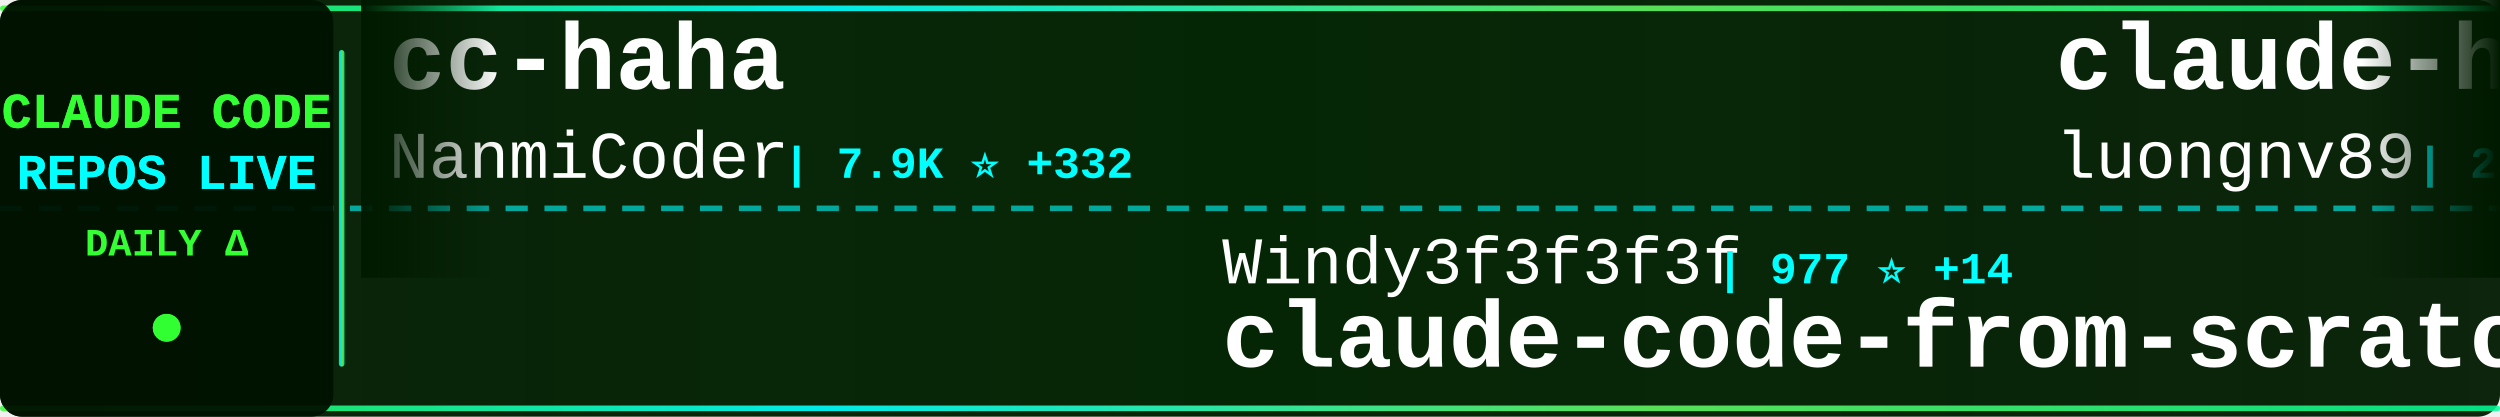
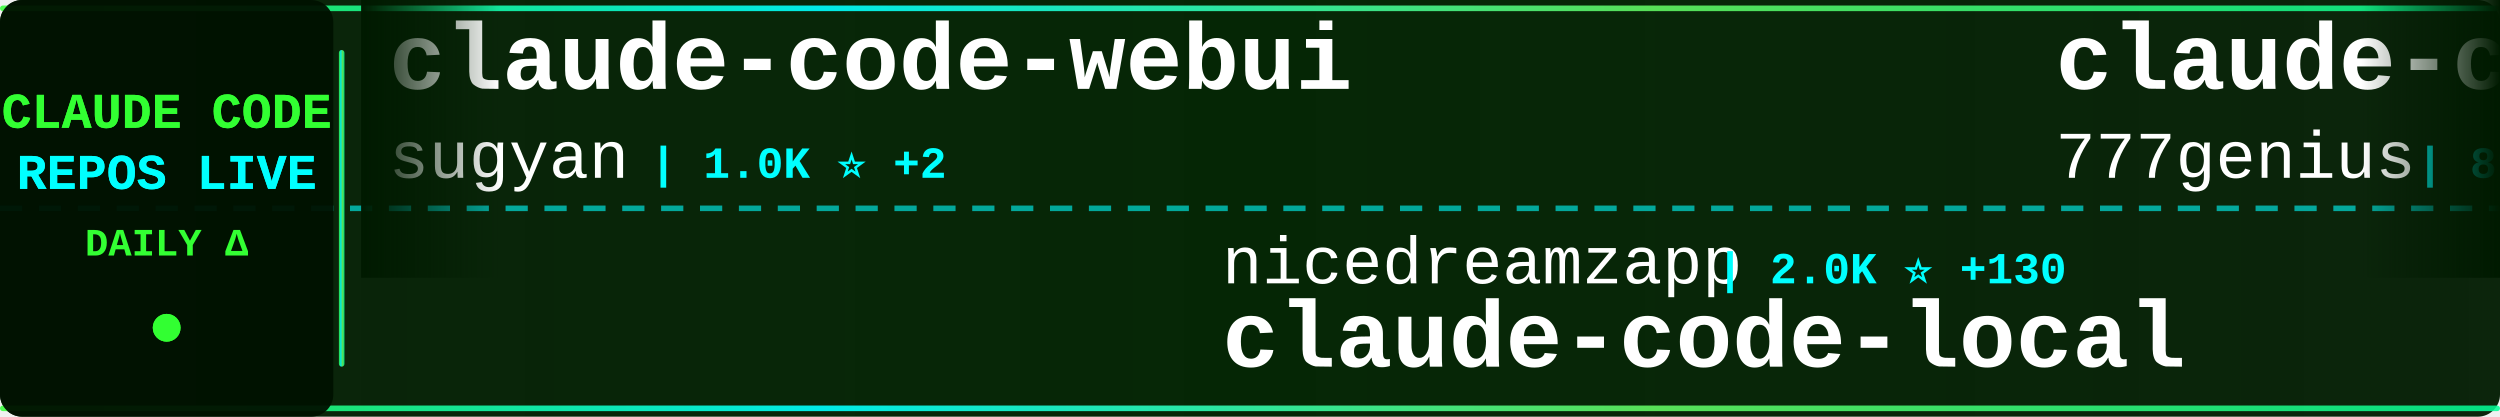
<svg xmlns="http://www.w3.org/2000/svg" width="900" height="150">
  <defs>
    <linearGradient id="tickerBg" x1="0%" y1="0%" x2="100%" y2="0%">
      <stop offset="0%" style="stop-color:#001a00;stop-opacity:0.95" />
      <stop offset="50%" style="stop-color:#002200;stop-opacity:0.98" />
      <stop offset="100%" style="stop-color:#001a00;stop-opacity:0.95" />
    </linearGradient>
    <linearGradient id="borderGrad" x1="0%" y1="0%" x2="100%" y2="0%">
      <stop offset="0%" style="stop-color:#33ff33;stop-opacity:0.85">
        <animate attributeName="stop-opacity" values="0.85;1;0.85" dur="2s" repeatCount="indefinite" />
      </stop>
      <stop offset="33%" style="stop-color:#00ffff;stop-opacity:0.9">
        <animate attributeName="stop-opacity" values="0.9;1;0.9" dur="2.2s" repeatCount="indefinite" />
      </stop>
      <stop offset="66%" style="stop-color:#66ff66;stop-opacity:0.85">
        <animate attributeName="stop-opacity" values="0.85;1;0.85" dur="1.8s" repeatCount="indefinite" />
      </stop>
      <stop offset="100%" style="stop-color:#00ff99;stop-opacity:0.85">
        <animate attributeName="stop-opacity" values="0.85;1;0.85" dur="2s" repeatCount="indefinite" />
      </stop>
    </linearGradient>
    <filter id="textGlow">
      <feGaussianBlur stdDeviation="0.1" result="coloredBlur" />
      <feMerge>
        <feMergeNode in="coloredBlur" />
        <feMergeNode in="SourceGraphic" />
      </feMerge>
    </filter>
    <filter id="metricGlow">
      <feGaussianBlur stdDeviation="0.2" result="coloredBlur" />
      <feMerge>
        <feMergeNode in="coloredBlur" />
        <feMergeNode in="SourceGraphic" />
      </feMerge>
    </filter>
    <linearGradient id="leftFade" x1="0%" y1="0%" x2="100%" y2="0%">
      <stop offset="0%" style="stop-color:#001a00;stop-opacity:1" />
      <stop offset="100%" style="stop-color:#001a00;stop-opacity:0" />
    </linearGradient>
    <linearGradient id="rightFade" x1="0%" y1="0%" x2="100%" y2="0%">
      <stop offset="0%" style="stop-color:#001a00;stop-opacity:0" />
      <stop offset="100%" style="stop-color:#001a00;stop-opacity:1" />
    </linearGradient>
  </defs>
  <rect width="900" height="150" fill="url(#tickerBg)" rx="8" />
  <rect x="0" y="2" width="900" height="2" fill="url(#borderGrad)" rx="1" />
  <rect x="0" y="146" width="900" height="2" fill="url(#borderGrad)" rx="1" />
  <line x1="0" y1="75" x2="900" y2="75" stroke="#00ffff" stroke-width="2" stroke-dasharray="8 6" opacity="0.6" />
  <rect x="0" y="0" width="120" height="150" fill="#001100" opacity="0.95" rx="8" />
  <text x="60" y="46" font-family="'Courier New', monospace" font-size="18" font-weight="bold" fill="#33ff33" text-anchor="middle" filter="url(#textGlow)">
    CLAUDE CODE
  </text>
  <text x="60" y="68" font-family="'Courier New', monospace" font-size="18" font-weight="bold" fill="#00ffff" text-anchor="middle" filter="url(#textGlow)">
    REPOS LIVE
  </text>
  <text x="60" y="92" font-family="'Courier New', monospace" font-size="14" font-weight="bold" fill="#33ff33" text-anchor="middle">
    DAILY Δ
  </text>
  <circle cx="60" cy="118" r="5" fill="#33ff33" filter="url(#metricGlow)">
    <animate attributeName="r" values="4;6;4" dur="1.5s" repeatCount="indefinite" />
    <animate attributeName="opacity" values="0.6;1;0.6" dur="1.5s" repeatCount="indefinite" />
  </circle>
  <rect x="122" y="18" width="2" height="114" fill="url(#borderGrad)" rx="1" />
  <clipPath id="tickerClip">
    <rect x="130" y="0" width="770" height="150" />
  </clipPath>
  <g clip-path="url(#tickerClip)">
    <g id="tickerItems">
      <animateTransform attributeName="transform" attributeType="XML" type="translate" from="0 0" to="-3000 0" dur="54s" repeatCount="indefinite" />
      <g transform="translate(0, 0)">
-         <text x="140" y="32" font-family="'Courier New', monospace" font-size="34" font-weight="bold" fill="#ffffff">cc-haha</text>
-         <text x="140" y="64" font-family="'Courier New', monospace" font-size="24" font-weight="normal" fill="#ffffff" opacity="1.0">NanmiCoder</text>
-         <text x="282" y="64" font-family="'Courier New', monospace" font-size="16" font-weight="bold" fill="#00ffff"> | 7.9K ⭐ +332</text>
+         <text x="140" y="32" font-family="'Courier New', monospace" font-size="34" font-weight="bold" fill="#ffffff">claude-code-webui</text>
+         <text x="140" y="64" font-family="'Courier New', monospace" font-size="24" font-weight="normal" fill="#ffffff" opacity="1.0">sugyan</text>
+         <text x="234" y="64" font-family="'Courier New', monospace" font-size="16" font-weight="bold" fill="#00ffff"> | 1.0K ⭐ +2</text>
      </g>
      <g transform="translate(300, 0)">
-         <text x="140" y="102" font-family="'Courier New', monospace" font-size="24" font-weight="normal" fill="#ffffff" opacity="1.0">Windy3f3f3f3f</text>
-         <text x="318" y="102" font-family="'Courier New', monospace" font-size="16" font-weight="bold" fill="#00ffff"> | 977 ⭐ +14</text>
-         <text x="140" y="132" font-family="'Courier New', monospace" font-size="34" font-weight="bold" fill="#ffffff">claude-code-from-scratch</text>
+         <text x="140" y="102" font-family="'Courier New', monospace" font-size="24" font-weight="normal" fill="#ffffff" opacity="1.0">nicedreamzapp</text>
+         <text x="318" y="102" font-family="'Courier New', monospace" font-size="16" font-weight="bold" fill="#00ffff"> | 2.0K ⭐ +130</text>
+         <text x="140" y="132" font-family="'Courier New', monospace" font-size="34" font-weight="bold" fill="#ffffff">claude-code-local</text>
      </g>
      <g transform="translate(600, 0)">
+         <text x="140" y="32" font-family="'Courier New', monospace" font-size="34" font-weight="bold" fill="#ffffff">claude-code-source-code</text>
+         <text x="140" y="64" font-family="'Courier New', monospace" font-size="24" font-weight="normal" fill="#ffffff" opacity="1.0">777genius</text>
+         <text x="270" y="64" font-family="'Courier New', monospace" font-size="16" font-weight="bold" fill="#00ffff"> | 898 ⭐</text>
+       </g>
+       <g transform="translate(900, 0)">
+         <text x="140" y="102" font-family="'Courier New', monospace" font-size="24" font-weight="normal" fill="#ffffff" opacity="1.0">repowise-dev</text>
+         <text x="306" y="102" font-family="'Courier New', monospace" font-size="16" font-weight="bold" fill="#00ffff"> | 955 ⭐ +3</text>
+         <text x="140" y="132" font-family="'Courier New', monospace" font-size="34" font-weight="bold" fill="#ffffff">claude-code-prompts</text>
+       </g>
+       <g transform="translate(1200, 0)">
+         <text x="140" y="32" font-family="'Courier New', monospace" font-size="34" font-weight="bold" fill="#ffffff">happy</text>
+         <text x="140" y="64" font-family="'Courier New', monospace" font-size="24" font-weight="normal" fill="#ffffff" opacity="1.0">slopus</text>
+         <text x="234" y="64" font-family="'Courier New', monospace" font-size="16" font-weight="bold" fill="#00ffff"> | 19.0K ⭐ +72</text>
+       </g>
+       <g transform="translate(1500, 0)">
+         <text x="140" y="102" font-family="'Courier New', monospace" font-size="24" font-weight="normal" fill="#ffffff" opacity="1.0">snarktank</text>
+         <text x="270" y="102" font-family="'Courier New', monospace" font-size="16" font-weight="bold" fill="#00ffff"> | 17.7K ⭐ +79</text>
+         <text x="140" y="132" font-family="'Courier New', monospace" font-size="34" font-weight="bold" fill="#ffffff">ralph</text>
+       </g>
+       <g transform="translate(1800, 0)">
+         <text x="140" y="32" font-family="'Courier New', monospace" font-size="34" font-weight="bold" fill="#ffffff">claude-code-base-action</text>
+         <text x="140" y="64" font-family="'Courier New', monospace" font-size="24" font-weight="normal" fill="#ffffff" opacity="1.0">anthropics</text>
+         <text x="282" y="64" font-family="'Courier New', monospace" font-size="16" font-weight="bold" fill="#00ffff"> | 798 ⭐</text>
+       </g>
+       <g transform="translate(2100, 0)">
+         <text x="140" y="102" font-family="'Courier New', monospace" font-size="24" font-weight="normal" fill="#ffffff" opacity="1.0">bfly123</text>
+         <text x="246" y="102" font-family="'Courier New', monospace" font-size="16" font-weight="bold" fill="#00ffff"> | 2.3K ⭐ +17</text>
+         <text x="140" y="132" font-family="'Courier New', monospace" font-size="34" font-weight="bold" fill="#ffffff">claude_code_bridge</text>
+       </g>
+       <g transform="translate(2400, 0)">
        <text x="140" y="32" font-family="'Courier New', monospace" font-size="34" font-weight="bold" fill="#ffffff">claude-howto</text>
        <text x="140" y="64" font-family="'Courier New', monospace" font-size="24" font-weight="normal" fill="#ffffff" opacity="1.0">luongnv89</text>
-         <text x="270" y="64" font-family="'Courier New', monospace" font-size="16" font-weight="bold" fill="#00ffff"> | 28.1K ⭐ +220</text>
-       </g>
-       <g transform="translate(900, 0)">
-         <text x="140" y="102" font-family="'Courier New', monospace" font-size="24" font-weight="normal" fill="#ffffff" opacity="1.0">huangserva</text>
-         <text x="282" y="102" font-family="'Courier New', monospace" font-size="16" font-weight="bold" fill="#00ffff"> | 557 ⭐</text>
-         <text x="140" y="132" font-family="'Courier New', monospace" font-size="34" font-weight="bold" fill="#ffffff">claude-code-cli</text>
-       </g>
-       <g transform="translate(1200, 0)">
-         <text x="140" y="32" font-family="'Courier New', monospace" font-size="34" font-weight="bold" fill="#ffffff">claude-code-my-workflow</text>
-         <text x="140" y="64" font-family="'Courier New', monospace" font-size="24" font-weight="normal" fill="#ffffff" opacity="1.0">pedrohcgs</text>
-         <text x="270" y="64" font-family="'Courier New', monospace" font-size="16" font-weight="bold" fill="#00ffff"> | 965 ⭐ +12</text>
-       </g>
-       <g transform="translate(1500, 0)">
-         <text x="140" y="102" font-family="'Courier New', monospace" font-size="24" font-weight="normal" fill="#ffffff" opacity="1.0">lorryjovens-hub</text>
-         <text x="342" y="102" font-family="'Courier New', monospace" font-size="16" font-weight="bold" fill="#00ffff"> | 1.4K ⭐ +10</text>
-         <text x="140" y="132" font-family="'Courier New', monospace" font-size="34" font-weight="bold" fill="#ffffff">claude-code-rust</text>
-       </g>
-       <g transform="translate(1800, 0)">
-         <text x="140" y="32" font-family="'Courier New', monospace" font-size="34" font-weight="bold" fill="#ffffff">everything-claude-code</text>
-         <text x="140" y="64" font-family="'Courier New', monospace" font-size="24" font-weight="normal" fill="#ffffff" opacity="1.0">affaan-m</text>
-         <text x="258" y="64" font-family="'Courier New', monospace" font-size="16" font-weight="bold" fill="#00ffff"> | 163.4K ⭐ +1.1K</text>
-       </g>
-       <g transform="translate(2100, 0)">
-         <text x="140" y="102" font-family="'Courier New', monospace" font-size="24" font-weight="normal" fill="#ffffff" opacity="1.0">Piebald-AI</text>
-         <text x="282" y="102" font-family="'Courier New', monospace" font-size="16" font-weight="bold" fill="#00ffff"> | 9.3K ⭐ +85</text>
-         <text x="140" y="132" font-family="'Courier New', monospace" font-size="34" font-weight="bold" fill="#ffffff">claude-code-system-promp...</text>
-       </g>
-       <g transform="translate(2400, 0)">
-         <text x="140" y="32" font-family="'Courier New', monospace" font-size="34" font-weight="bold" fill="#ffffff">Claude-Code</text>
-         <text x="140" y="64" font-family="'Courier New', monospace" font-size="24" font-weight="normal" fill="#ffffff" opacity="1.0">pengchengneo</text>
-         <text x="306" y="64" font-family="'Courier New', monospace" font-size="16" font-weight="bold" fill="#00ffff"> | 1.2K ⭐ +13</text>
+         <text x="270" y="64" font-family="'Courier New', monospace" font-size="16" font-weight="bold" fill="#00ffff"> | 28.3K ⭐ +194</text>
      </g>
      <g transform="translate(2700, 0)">
-         <text x="140" y="102" font-family="'Courier New', monospace" font-size="24" font-weight="normal" fill="#ffffff" opacity="1.0">VoltAgent</text>
-         <text x="270" y="102" font-family="'Courier New', monospace" font-size="16" font-weight="bold" fill="#00ffff"> | 17.9K ⭐ +90</text>
-         <text x="140" y="132" font-family="'Courier New', monospace" font-size="34" font-weight="bold" fill="#ffffff">awesome-claude-code-suba...</text>
+         <text x="140" y="102" font-family="'Courier New', monospace" font-size="24" font-weight="normal" fill="#ffffff" opacity="1.0">Windy3f3f3f3f</text>
+         <text x="318" y="102" font-family="'Courier New', monospace" font-size="16" font-weight="bold" fill="#00ffff"> | 2.0K ⭐ +15</text>
+         <text x="140" y="132" font-family="'Courier New', monospace" font-size="34" font-weight="bold" fill="#ffffff">how-claude-code-works</text>
      </g>
      <g transform="translate(3000, 0)">
-         <text x="140" y="32" font-family="'Courier New', monospace" font-size="34" font-weight="bold" fill="#ffffff">cc-haha</text>
-         <text x="140" y="64" font-family="'Courier New', monospace" font-size="24" font-weight="normal" fill="#ffffff" opacity="1.0">NanmiCoder</text>
-         <text x="282" y="64" font-family="'Courier New', monospace" font-size="16" font-weight="bold" fill="#00ffff"> | 7.9K ⭐ +332</text>
+         <text x="140" y="32" font-family="'Courier New', monospace" font-size="34" font-weight="bold" fill="#ffffff">claude-code-webui</text>
+         <text x="140" y="64" font-family="'Courier New', monospace" font-size="24" font-weight="normal" fill="#ffffff" opacity="1.0">sugyan</text>
+         <text x="234" y="64" font-family="'Courier New', monospace" font-size="16" font-weight="bold" fill="#00ffff"> | 1.0K ⭐ +2</text>
      </g>
      <g transform="translate(3300, 0)">
-         <text x="140" y="102" font-family="'Courier New', monospace" font-size="24" font-weight="normal" fill="#ffffff" opacity="1.0">Windy3f3f3f3f</text>
-         <text x="318" y="102" font-family="'Courier New', monospace" font-size="16" font-weight="bold" fill="#00ffff"> | 977 ⭐ +14</text>
-         <text x="140" y="132" font-family="'Courier New', monospace" font-size="34" font-weight="bold" fill="#ffffff">claude-code-from-scratch</text>
+         <text x="140" y="102" font-family="'Courier New', monospace" font-size="24" font-weight="normal" fill="#ffffff" opacity="1.0">nicedreamzapp</text>
+         <text x="318" y="102" font-family="'Courier New', monospace" font-size="16" font-weight="bold" fill="#00ffff"> | 2.0K ⭐ +130</text>
+         <text x="140" y="132" font-family="'Courier New', monospace" font-size="34" font-weight="bold" fill="#ffffff">claude-code-local</text>
      </g>
      <g transform="translate(3600, 0)">
-         <text x="140" y="32" font-family="'Courier New', monospace" font-size="34" font-weight="bold" fill="#ffffff">claude-howto</text>
-         <text x="140" y="64" font-family="'Courier New', monospace" font-size="24" font-weight="normal" fill="#ffffff" opacity="1.0">luongnv89</text>
-         <text x="270" y="64" font-family="'Courier New', monospace" font-size="16" font-weight="bold" fill="#00ffff"> | 28.1K ⭐ +220</text>
+         <text x="140" y="32" font-family="'Courier New', monospace" font-size="34" font-weight="bold" fill="#ffffff">claude-code-source-code</text>
+         <text x="140" y="64" font-family="'Courier New', monospace" font-size="24" font-weight="normal" fill="#ffffff" opacity="1.0">777genius</text>
+         <text x="270" y="64" font-family="'Courier New', monospace" font-size="16" font-weight="bold" fill="#00ffff"> | 898 ⭐</text>
      </g>
      <g transform="translate(3900, 0)">
-         <text x="140" y="102" font-family="'Courier New', monospace" font-size="24" font-weight="normal" fill="#ffffff" opacity="1.0">huangserva</text>
-         <text x="282" y="102" font-family="'Courier New', monospace" font-size="16" font-weight="bold" fill="#00ffff"> | 557 ⭐</text>
-         <text x="140" y="132" font-family="'Courier New', monospace" font-size="34" font-weight="bold" fill="#ffffff">claude-code-cli</text>
+         <text x="140" y="102" font-family="'Courier New', monospace" font-size="24" font-weight="normal" fill="#ffffff" opacity="1.0">repowise-dev</text>
+         <text x="306" y="102" font-family="'Courier New', monospace" font-size="16" font-weight="bold" fill="#00ffff"> | 955 ⭐ +3</text>
+         <text x="140" y="132" font-family="'Courier New', monospace" font-size="34" font-weight="bold" fill="#ffffff">claude-code-prompts</text>
      </g>
    </g>
  </g>
  <rect x="130" y="0" width="50" height="100" fill="url(#leftFade)" />
  <rect x="850" y="0" width="50" height="100" fill="url(#rightFade)" />
</svg>
